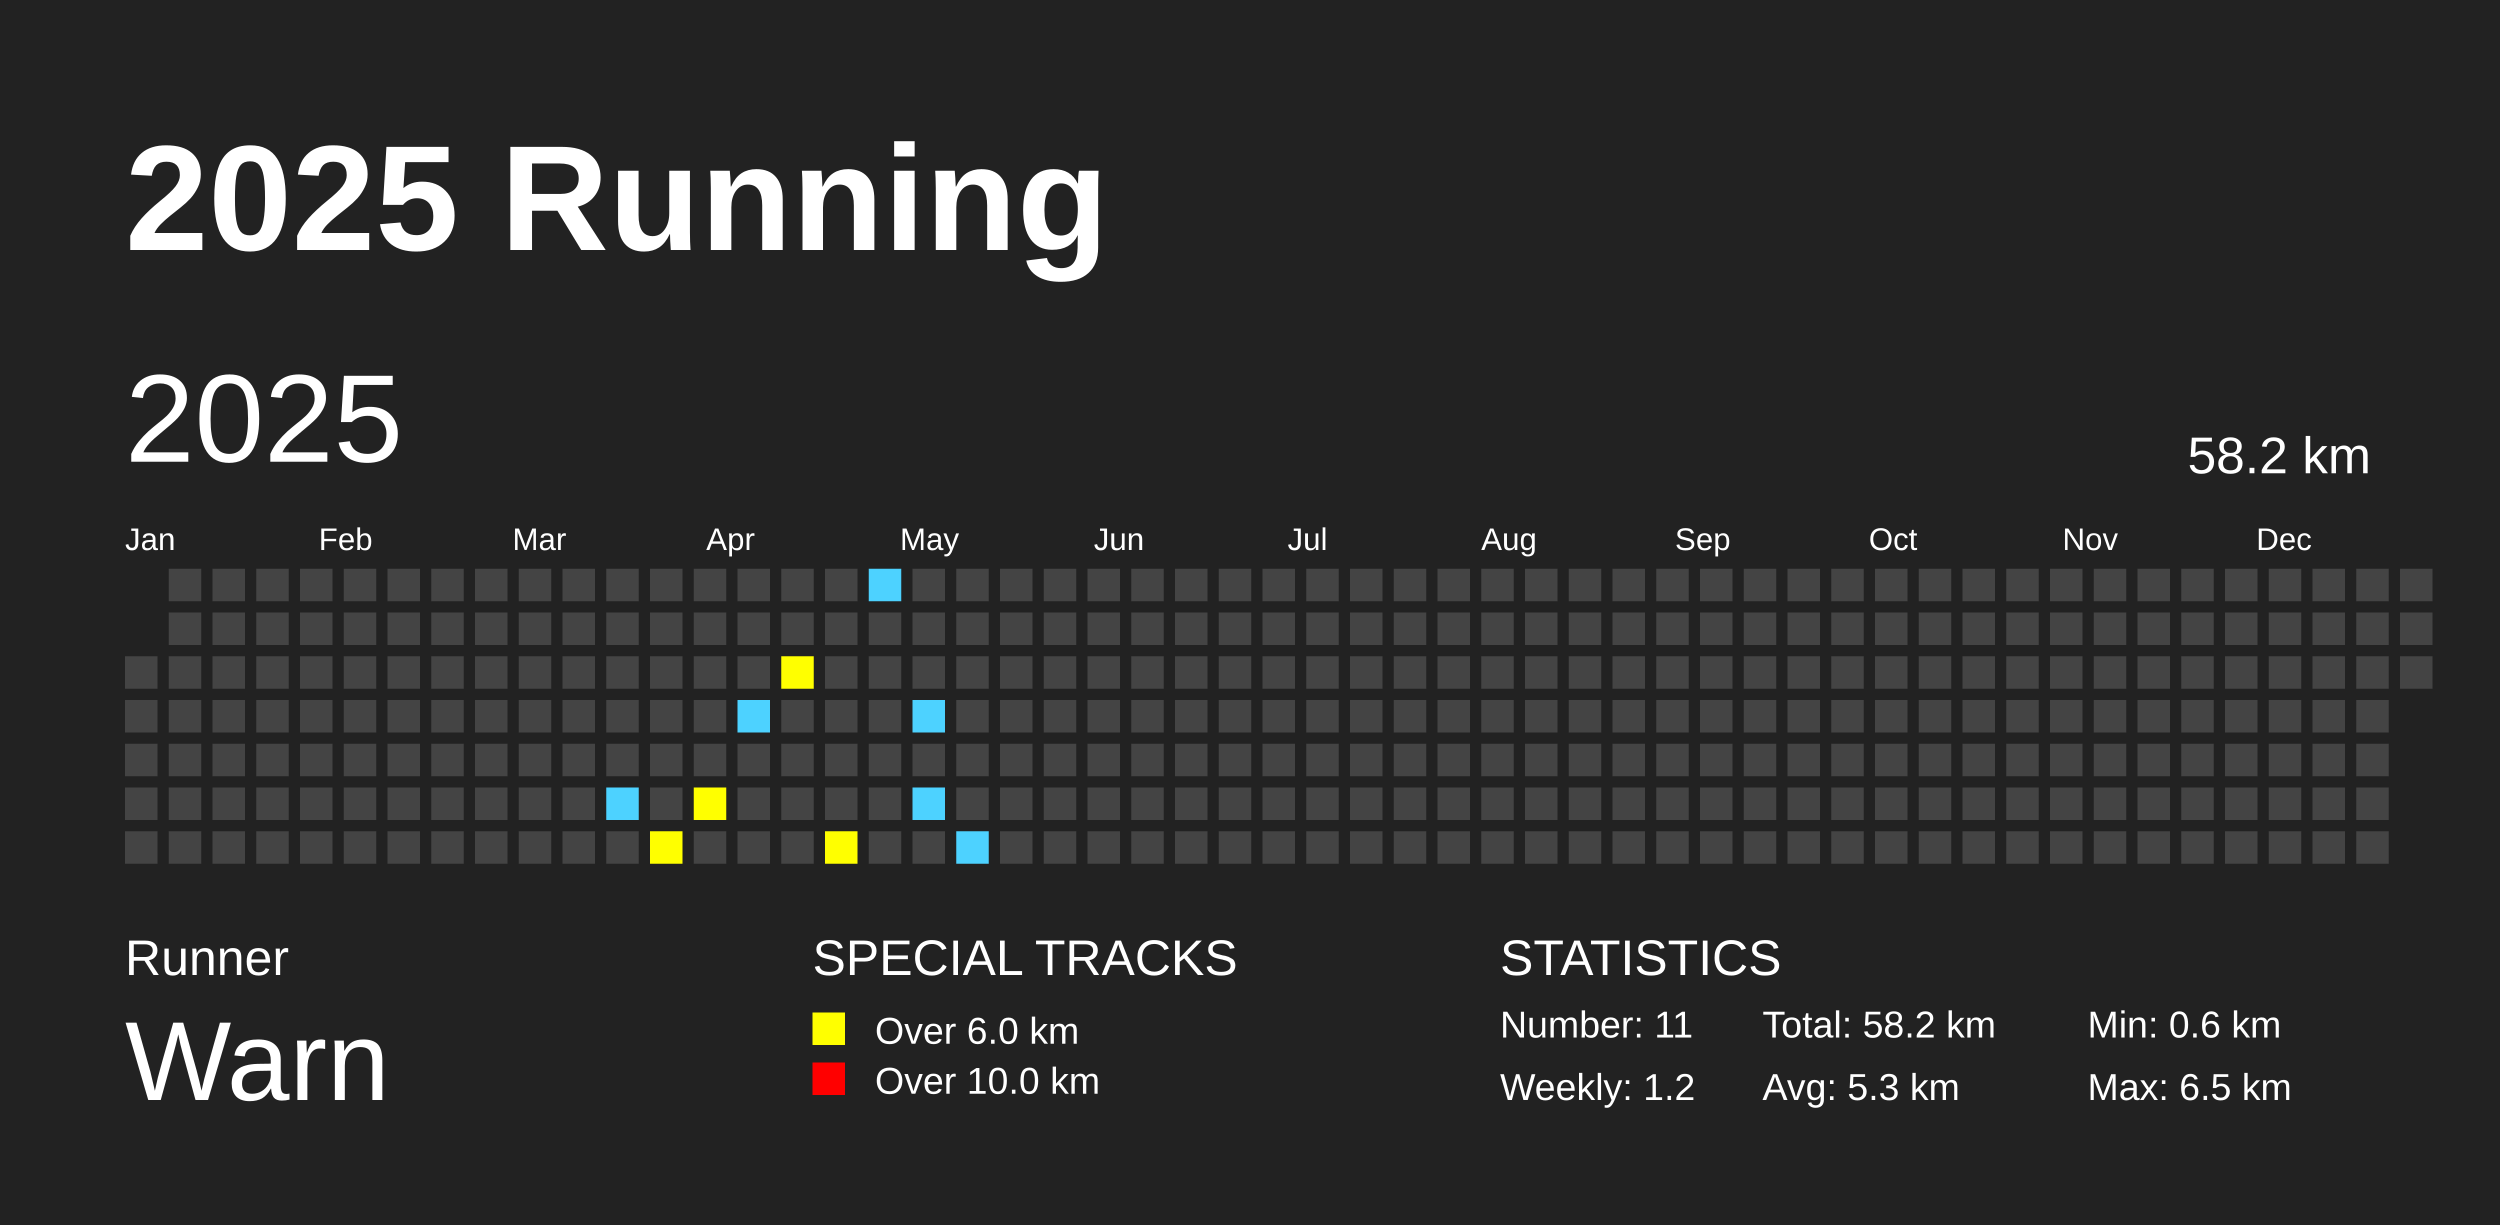
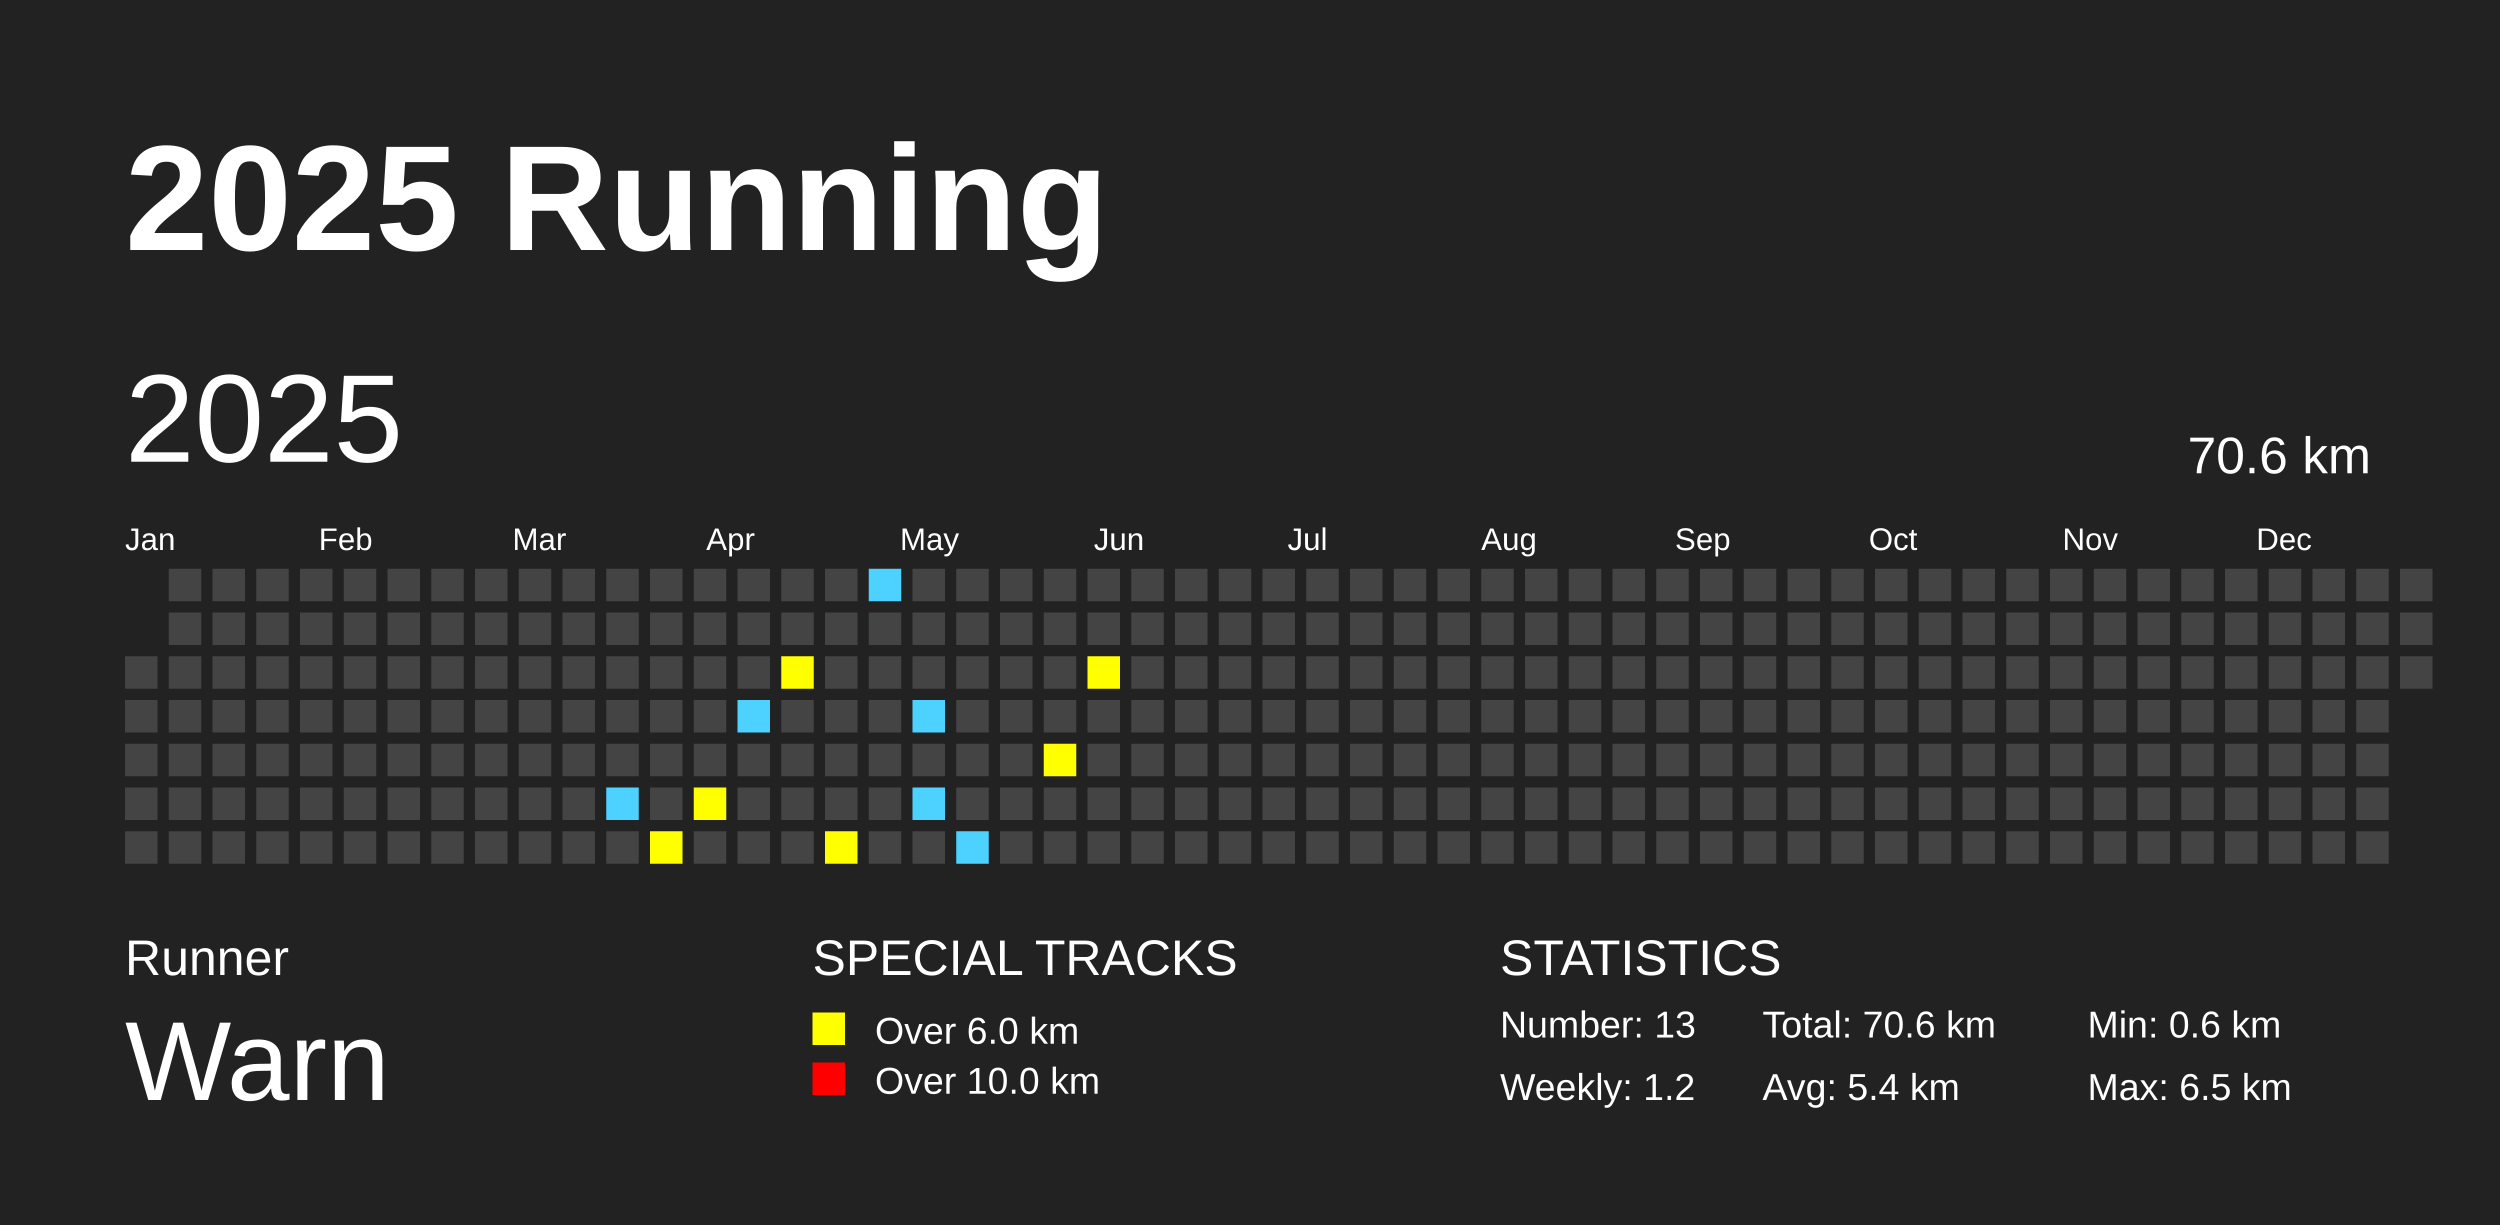
<svg xmlns="http://www.w3.org/2000/svg" baseProfile="full" height="98mm" version="1.1" viewBox="0,0,200,98" width="200mm">
  <defs />
  <rect fill="#222222" height="98" width="200" x="0" y="0" />
  <text fill="#FFFFFF" style="font-size:12px; font-family:Arial; font-weight:bold;" x="10" y="20">2025 Running</text>
  <text fill="#FFFFFF" style="font-size:4px; font-family:Arial" x="10" y="78">Runner</text>
  <text fill="#FFFFFF" style="font-size:9px; font-family:Arial" x="10" y="88">Warn</text>
  <text fill="#FFFFFF" style="font-size:4px; font-family:Arial" x="65" y="78">SPECIAL TRACKS</text>
  <rect fill="yellow" height="2.6" width="2.6" x="65" y="81" />
  <text fill="#FFFFFF" style="font-size:3px; font-family:Arial" x="70" y="83.5">Over 6.0 km</text>
  <rect fill="red" height="2.6" width="2.6" x="65" y="85" />
  <text fill="#FFFFFF" style="font-size:3px; font-family:Arial" x="70" y="87.5">Over 10.0 km</text>
  <text fill="#FFFFFF" style="font-size:4px; font-family:Arial" x="120" y="78">STATISTICS</text>
-   <text fill="#FFFFFF" style="font-size:3px; font-family:Arial" x="120" y="83">Number: 11</text>
+   <text fill="#FFFFFF" style="font-size:3px; font-family:Arial" x="120" y="83">Number: 13</text>
  <text fill="#FFFFFF" style="font-size:3px; font-family:Arial" x="120" y="88">Weekly: 1.2</text>
-   <text fill="#FFFFFF" style="font-size:3px; font-family:Arial" x="141" y="83">Total: 58.2 km</text>
-   <text fill="#FFFFFF" style="font-size:3px; font-family:Arial" x="141" y="88">Avg: 5.3 km</text>
+   <text fill="#FFFFFF" style="font-size:3px; font-family:Arial" x="141" y="83">Total: 70.6 km</text>
+   <text fill="#FFFFFF" style="font-size:3px; font-family:Arial" x="141" y="88">Avg: 5.4 km</text>
  <text fill="#FFFFFF" style="font-size:3px; font-family:Arial" x="167" y="83">Min: 0.6 km</text>
  <text fill="#FFFFFF" style="font-size:3px; font-family:Arial" x="167" y="88">Max: 6.5 km</text>
  <text dominant-baseline="hanging" fill="#FFFFFF" style="font-size:10.0px; font-family:Arial;" x="10" y="30">2025</text>
-   <text dominant-baseline="hanging" fill="#FFFFFF" style="font-size:4.125px; font-family:Arial;" x="175" y="35">58.2 km</text>
+   <text dominant-baseline="hanging" fill="#FFFFFF" style="font-size:4.125px; font-family:Arial;" x="175" y="35">70.6 km</text>
  <text fill="#FFFFFF" style="font-size:2.5px; font-family:Arial" x="10.0" y="44">Jan</text>
  <text fill="#FFFFFF" style="font-size:2.5px; font-family:Arial" x="25.5" y="44">Feb</text>
  <text fill="#FFFFFF" style="font-size:2.5px; font-family:Arial" x="41.0" y="44">Mar</text>
  <text fill="#FFFFFF" style="font-size:2.5px; font-family:Arial" x="56.5" y="44">Apr</text>
  <text fill="#FFFFFF" style="font-size:2.5px; font-family:Arial" x="72.0" y="44">May</text>
  <text fill="#FFFFFF" style="font-size:2.5px; font-family:Arial" x="87.5" y="44">Jun</text>
  <text fill="#FFFFFF" style="font-size:2.5px; font-family:Arial" x="103.0" y="44">Jul</text>
  <text fill="#FFFFFF" style="font-size:2.5px; font-family:Arial" x="118.5" y="44">Aug</text>
  <text fill="#FFFFFF" style="font-size:2.5px; font-family:Arial" x="134.0" y="44">Sep</text>
  <text fill="#FFFFFF" style="font-size:2.5px; font-family:Arial" x="149.5" y="44">Oct</text>
  <text fill="#FFFFFF" style="font-size:2.5px; font-family:Arial" x="165.0" y="44">Nov</text>
  <text fill="#FFFFFF" style="font-size:2.5px; font-family:Arial" x="180.5" y="44">Dec</text>
  <rect fill="#444444" height="2.6" width="2.6" x="10.0" y="52.5" />
  <rect fill="#444444" height="2.6" width="2.6" x="10.0" y="56.0" />
  <rect fill="#444444" height="2.6" width="2.6" x="10.0" y="59.5" />
  <rect fill="#444444" height="2.6" width="2.6" x="10.0" y="63.0" />
  <rect fill="#444444" height="2.6" width="2.6" x="10.0" y="66.5" />
  <rect fill="#444444" height="2.6" width="2.6" x="13.5" y="45.5" />
  <rect fill="#444444" height="2.6" width="2.6" x="13.5" y="49.0" />
  <rect fill="#444444" height="2.6" width="2.6" x="13.5" y="52.5" />
  <rect fill="#444444" height="2.6" width="2.6" x="13.5" y="56.0" />
  <rect fill="#444444" height="2.6" width="2.6" x="13.5" y="59.5" />
  <rect fill="#444444" height="2.6" width="2.6" x="13.5" y="63.0" />
  <rect fill="#444444" height="2.6" width="2.6" x="13.5" y="66.5" />
  <rect fill="#444444" height="2.6" width="2.6" x="17.0" y="45.5" />
  <rect fill="#444444" height="2.6" width="2.6" x="17.0" y="49.0" />
  <rect fill="#444444" height="2.6" width="2.6" x="17.0" y="52.5" />
  <rect fill="#444444" height="2.6" width="2.6" x="17.0" y="56.0" />
  <rect fill="#444444" height="2.6" width="2.6" x="17.0" y="59.5" />
  <rect fill="#444444" height="2.6" width="2.6" x="17.0" y="63.0" />
  <rect fill="#444444" height="2.6" width="2.6" x="17.0" y="66.5" />
  <rect fill="#444444" height="2.6" width="2.6" x="20.5" y="45.5" />
  <rect fill="#444444" height="2.6" width="2.6" x="20.5" y="49.0" />
  <rect fill="#444444" height="2.6" width="2.6" x="20.5" y="52.5" />
  <rect fill="#444444" height="2.6" width="2.6" x="20.5" y="56.0" />
  <rect fill="#444444" height="2.6" width="2.6" x="20.5" y="59.5" />
  <rect fill="#444444" height="2.6" width="2.6" x="20.5" y="63.0" />
  <rect fill="#444444" height="2.6" width="2.6" x="20.5" y="66.5" />
  <rect fill="#444444" height="2.6" width="2.6" x="24.0" y="45.5" />
  <rect fill="#444444" height="2.6" width="2.6" x="24.0" y="49.0" />
  <rect fill="#444444" height="2.6" width="2.6" x="24.0" y="52.5" />
  <rect fill="#444444" height="2.6" width="2.6" x="24.0" y="56.0" />
  <rect fill="#444444" height="2.6" width="2.6" x="24.0" y="59.5" />
  <rect fill="#444444" height="2.6" width="2.6" x="24.0" y="63.0" />
  <rect fill="#444444" height="2.6" width="2.6" x="24.0" y="66.5" />
  <rect fill="#444444" height="2.6" width="2.6" x="27.5" y="45.5" />
  <rect fill="#444444" height="2.6" width="2.6" x="27.5" y="49.0" />
  <rect fill="#444444" height="2.6" width="2.6" x="27.5" y="52.5" />
  <rect fill="#444444" height="2.6" width="2.6" x="27.5" y="56.0" />
  <rect fill="#444444" height="2.6" width="2.6" x="27.5" y="59.5" />
  <rect fill="#444444" height="2.6" width="2.6" x="27.5" y="63.0" />
  <rect fill="#444444" height="2.6" width="2.6" x="27.5" y="66.5" />
  <rect fill="#444444" height="2.6" width="2.6" x="31.0" y="45.5" />
  <rect fill="#444444" height="2.6" width="2.6" x="31.0" y="49.0" />
  <rect fill="#444444" height="2.6" width="2.6" x="31.0" y="52.5" />
  <rect fill="#444444" height="2.6" width="2.6" x="31.0" y="56.0" />
  <rect fill="#444444" height="2.6" width="2.6" x="31.0" y="59.5" />
  <rect fill="#444444" height="2.6" width="2.6" x="31.0" y="63.0" />
  <rect fill="#444444" height="2.6" width="2.6" x="31.0" y="66.5" />
  <rect fill="#444444" height="2.6" width="2.6" x="34.5" y="45.5" />
  <rect fill="#444444" height="2.6" width="2.6" x="34.5" y="49.0" />
  <rect fill="#444444" height="2.6" width="2.6" x="34.5" y="52.5" />
  <rect fill="#444444" height="2.6" width="2.6" x="34.5" y="56.0" />
  <rect fill="#444444" height="2.6" width="2.6" x="34.5" y="59.5" />
  <rect fill="#444444" height="2.6" width="2.6" x="34.5" y="63.0" />
  <rect fill="#444444" height="2.6" width="2.6" x="34.5" y="66.5" />
  <rect fill="#444444" height="2.6" width="2.6" x="38.0" y="45.5" />
  <rect fill="#444444" height="2.6" width="2.6" x="38.0" y="49.0" />
  <rect fill="#444444" height="2.6" width="2.6" x="38.0" y="52.5" />
  <rect fill="#444444" height="2.6" width="2.6" x="38.0" y="56.0" />
  <rect fill="#444444" height="2.6" width="2.6" x="38.0" y="59.5" />
  <rect fill="#444444" height="2.6" width="2.6" x="38.0" y="63.0" />
  <rect fill="#444444" height="2.6" width="2.6" x="38.0" y="66.5" />
  <rect fill="#444444" height="2.6" width="2.6" x="41.5" y="45.5" />
  <rect fill="#444444" height="2.6" width="2.6" x="41.5" y="49.0" />
  <rect fill="#444444" height="2.6" width="2.6" x="41.5" y="52.5" />
  <rect fill="#444444" height="2.6" width="2.6" x="41.5" y="56.0" />
  <rect fill="#444444" height="2.6" width="2.6" x="41.5" y="59.5" />
  <rect fill="#444444" height="2.6" width="2.6" x="41.5" y="63.0" />
  <rect fill="#444444" height="2.6" width="2.6" x="41.5" y="66.5" />
  <rect fill="#444444" height="2.6" width="2.6" x="45.0" y="45.5" />
  <rect fill="#444444" height="2.6" width="2.6" x="45.0" y="49.0" />
  <rect fill="#444444" height="2.6" width="2.6" x="45.0" y="52.5" />
  <rect fill="#444444" height="2.6" width="2.6" x="45.0" y="56.0" />
  <rect fill="#444444" height="2.6" width="2.6" x="45.0" y="59.5" />
  <rect fill="#444444" height="2.6" width="2.6" x="45.0" y="63.0" />
  <rect fill="#444444" height="2.6" width="2.6" x="45.0" y="66.5" />
  <rect fill="#444444" height="2.6" width="2.6" x="48.5" y="45.5" />
  <rect fill="#444444" height="2.6" width="2.6" x="48.5" y="49.0" />
  <rect fill="#444444" height="2.6" width="2.6" x="48.5" y="52.5" />
  <rect fill="#444444" height="2.6" width="2.6" x="48.5" y="56.0" />
  <rect fill="#444444" height="2.6" width="2.6" x="48.5" y="59.5" />
  <rect fill="#4DD2FF" height="2.6" width="2.6" x="48.5" y="63.0" />
  <rect fill="#444444" height="2.6" width="2.6" x="48.5" y="66.5" />
  <rect fill="#444444" height="2.6" width="2.6" x="52.0" y="45.5" />
  <rect fill="#444444" height="2.6" width="2.6" x="52.0" y="49.0" />
  <rect fill="#444444" height="2.6" width="2.6" x="52.0" y="52.5" />
  <rect fill="#444444" height="2.6" width="2.6" x="52.0" y="56.0" />
  <rect fill="#444444" height="2.6" width="2.6" x="52.0" y="59.5" />
  <rect fill="#444444" height="2.6" width="2.6" x="52.0" y="63.0" />
  <rect fill="yellow" height="2.6" width="2.6" x="52.0" y="66.5" />
  <rect fill="#444444" height="2.6" width="2.6" x="55.5" y="45.5" />
  <rect fill="#444444" height="2.6" width="2.6" x="55.5" y="49.0" />
  <rect fill="#444444" height="2.6" width="2.6" x="55.5" y="52.5" />
  <rect fill="#444444" height="2.6" width="2.6" x="55.5" y="56.0" />
  <rect fill="#444444" height="2.6" width="2.6" x="55.5" y="59.5" />
  <rect fill="yellow" height="2.6" width="2.6" x="55.5" y="63.0" />
  <rect fill="#444444" height="2.6" width="2.6" x="55.5" y="66.5" />
  <rect fill="#444444" height="2.6" width="2.6" x="59.0" y="45.5" />
  <rect fill="#444444" height="2.6" width="2.6" x="59.0" y="49.0" />
  <rect fill="#444444" height="2.6" width="2.6" x="59.0" y="52.5" />
  <rect fill="#4DD2FF" height="2.6" width="2.6" x="59.0" y="56.0" />
  <rect fill="#444444" height="2.6" width="2.6" x="59.0" y="59.5" />
  <rect fill="#444444" height="2.6" width="2.6" x="59.0" y="63.0" />
  <rect fill="#444444" height="2.6" width="2.6" x="59.0" y="66.5" />
  <rect fill="#444444" height="2.6" width="2.6" x="62.5" y="45.5" />
  <rect fill="#444444" height="2.6" width="2.6" x="62.5" y="49.0" />
  <rect fill="yellow" height="2.6" width="2.6" x="62.5" y="52.5" />
  <rect fill="#444444" height="2.6" width="2.6" x="62.5" y="56.0" />
  <rect fill="#444444" height="2.6" width="2.6" x="62.5" y="59.5" />
  <rect fill="#444444" height="2.6" width="2.6" x="62.5" y="63.0" />
  <rect fill="#444444" height="2.6" width="2.6" x="62.5" y="66.5" />
  <rect fill="#444444" height="2.6" width="2.6" x="66.0" y="45.5" />
  <rect fill="#444444" height="2.6" width="2.6" x="66.0" y="49.0" />
  <rect fill="#444444" height="2.6" width="2.6" x="66.0" y="52.5" />
  <rect fill="#444444" height="2.6" width="2.6" x="66.0" y="56.0" />
  <rect fill="#444444" height="2.6" width="2.6" x="66.0" y="59.5" />
  <rect fill="#444444" height="2.6" width="2.6" x="66.0" y="63.0" />
  <rect fill="yellow" height="2.6" width="2.6" x="66.0" y="66.5" />
  <rect fill="#4DD2FF" height="2.6" width="2.6" x="69.5" y="45.5" />
  <rect fill="#444444" height="2.6" width="2.6" x="69.5" y="49.0" />
  <rect fill="#444444" height="2.6" width="2.6" x="69.5" y="52.5" />
  <rect fill="#444444" height="2.6" width="2.6" x="69.5" y="56.0" />
  <rect fill="#444444" height="2.6" width="2.6" x="69.5" y="59.5" />
  <rect fill="#444444" height="2.6" width="2.6" x="69.5" y="63.0" />
  <rect fill="#444444" height="2.6" width="2.6" x="69.5" y="66.5" />
  <rect fill="#444444" height="2.6" width="2.6" x="73.0" y="45.5" />
  <rect fill="#444444" height="2.6" width="2.6" x="73.0" y="49.0" />
  <rect fill="#444444" height="2.6" width="2.6" x="73.0" y="52.5" />
  <rect fill="#4DD2FF" height="2.6" width="2.6" x="73.0" y="56.0" />
  <rect fill="#444444" height="2.6" width="2.6" x="73.0" y="59.5" />
  <rect fill="#4DD2FF" height="2.6" width="2.6" x="73.0" y="63.0" />
  <rect fill="#444444" height="2.6" width="2.6" x="73.0" y="66.5" />
  <rect fill="#444444" height="2.6" width="2.6" x="76.5" y="45.5" />
  <rect fill="#444444" height="2.6" width="2.6" x="76.5" y="49.0" />
  <rect fill="#444444" height="2.6" width="2.6" x="76.5" y="52.5" />
  <rect fill="#444444" height="2.6" width="2.6" x="76.5" y="56.0" />
  <rect fill="#444444" height="2.6" width="2.6" x="76.5" y="59.5" />
  <rect fill="#444444" height="2.6" width="2.6" x="76.5" y="63.0" />
  <rect fill="#4DD2FF" height="2.6" width="2.6" x="76.5" y="66.5" />
  <rect fill="#444444" height="2.6" width="2.6" x="80.0" y="45.5" />
  <rect fill="#444444" height="2.6" width="2.6" x="80.0" y="49.0" />
  <rect fill="#444444" height="2.6" width="2.6" x="80.0" y="52.5" />
  <rect fill="#444444" height="2.6" width="2.6" x="80.0" y="56.0" />
  <rect fill="#444444" height="2.6" width="2.6" x="80.0" y="59.5" />
  <rect fill="#444444" height="2.6" width="2.6" x="80.0" y="63.0" />
  <rect fill="#444444" height="2.6" width="2.6" x="80.0" y="66.5" />
  <rect fill="#444444" height="2.6" width="2.6" x="83.5" y="45.5" />
  <rect fill="#444444" height="2.6" width="2.6" x="83.5" y="49.0" />
  <rect fill="#444444" height="2.6" width="2.6" x="83.5" y="52.5" />
  <rect fill="#444444" height="2.6" width="2.6" x="83.5" y="56.0" />
-   <rect fill="#444444" height="2.6" width="2.6" x="83.5" y="59.5" />
+   <rect fill="yellow" height="2.6" width="2.6" x="83.5" y="59.5" />
  <rect fill="#444444" height="2.6" width="2.6" x="83.5" y="63.0" />
  <rect fill="#444444" height="2.6" width="2.6" x="83.5" y="66.5" />
  <rect fill="#444444" height="2.6" width="2.6" x="87.0" y="45.5" />
  <rect fill="#444444" height="2.6" width="2.6" x="87.0" y="49.0" />
-   <rect fill="#444444" height="2.6" width="2.6" x="87.0" y="52.5" />
+   <rect fill="yellow" height="2.6" width="2.6" x="87.0" y="52.5" />
  <rect fill="#444444" height="2.6" width="2.6" x="87.0" y="56.0" />
  <rect fill="#444444" height="2.6" width="2.6" x="87.0" y="59.5" />
  <rect fill="#444444" height="2.6" width="2.6" x="87.0" y="63.0" />
  <rect fill="#444444" height="2.6" width="2.6" x="87.0" y="66.5" />
  <rect fill="#444444" height="2.6" width="2.6" x="90.5" y="45.5" />
  <rect fill="#444444" height="2.6" width="2.6" x="90.5" y="49.0" />
  <rect fill="#444444" height="2.6" width="2.6" x="90.5" y="52.5" />
  <rect fill="#444444" height="2.6" width="2.6" x="90.5" y="56.0" />
  <rect fill="#444444" height="2.6" width="2.6" x="90.5" y="59.5" />
  <rect fill="#444444" height="2.6" width="2.6" x="90.5" y="63.0" />
  <rect fill="#444444" height="2.6" width="2.6" x="90.5" y="66.5" />
  <rect fill="#444444" height="2.6" width="2.6" x="94.0" y="45.5" />
  <rect fill="#444444" height="2.6" width="2.6" x="94.0" y="49.0" />
  <rect fill="#444444" height="2.6" width="2.6" x="94.0" y="52.5" />
  <rect fill="#444444" height="2.6" width="2.6" x="94.0" y="56.0" />
  <rect fill="#444444" height="2.6" width="2.6" x="94.0" y="59.5" />
  <rect fill="#444444" height="2.6" width="2.6" x="94.0" y="63.0" />
  <rect fill="#444444" height="2.6" width="2.6" x="94.0" y="66.5" />
  <rect fill="#444444" height="2.6" width="2.6" x="97.5" y="45.5" />
  <rect fill="#444444" height="2.6" width="2.6" x="97.5" y="49.0" />
  <rect fill="#444444" height="2.6" width="2.6" x="97.5" y="52.5" />
  <rect fill="#444444" height="2.6" width="2.6" x="97.5" y="56.0" />
  <rect fill="#444444" height="2.6" width="2.6" x="97.5" y="59.5" />
  <rect fill="#444444" height="2.6" width="2.6" x="97.5" y="63.0" />
  <rect fill="#444444" height="2.6" width="2.6" x="97.5" y="66.5" />
  <rect fill="#444444" height="2.6" width="2.6" x="101.0" y="45.5" />
  <rect fill="#444444" height="2.6" width="2.6" x="101.0" y="49.0" />
  <rect fill="#444444" height="2.6" width="2.6" x="101.0" y="52.5" />
  <rect fill="#444444" height="2.6" width="2.6" x="101.0" y="56.0" />
  <rect fill="#444444" height="2.6" width="2.6" x="101.0" y="59.5" />
  <rect fill="#444444" height="2.6" width="2.6" x="101.0" y="63.0" />
  <rect fill="#444444" height="2.6" width="2.6" x="101.0" y="66.5" />
  <rect fill="#444444" height="2.6" width="2.6" x="104.5" y="45.5" />
  <rect fill="#444444" height="2.6" width="2.6" x="104.5" y="49.0" />
  <rect fill="#444444" height="2.6" width="2.6" x="104.5" y="52.5" />
  <rect fill="#444444" height="2.6" width="2.6" x="104.5" y="56.0" />
  <rect fill="#444444" height="2.6" width="2.6" x="104.5" y="59.5" />
  <rect fill="#444444" height="2.6" width="2.6" x="104.5" y="63.0" />
  <rect fill="#444444" height="2.6" width="2.6" x="104.5" y="66.5" />
  <rect fill="#444444" height="2.6" width="2.6" x="108.0" y="45.5" />
  <rect fill="#444444" height="2.6" width="2.6" x="108.0" y="49.0" />
  <rect fill="#444444" height="2.6" width="2.6" x="108.0" y="52.5" />
  <rect fill="#444444" height="2.6" width="2.6" x="108.0" y="56.0" />
  <rect fill="#444444" height="2.6" width="2.6" x="108.0" y="59.5" />
  <rect fill="#444444" height="2.6" width="2.6" x="108.0" y="63.0" />
  <rect fill="#444444" height="2.6" width="2.6" x="108.0" y="66.5" />
  <rect fill="#444444" height="2.6" width="2.6" x="111.5" y="45.5" />
  <rect fill="#444444" height="2.6" width="2.6" x="111.5" y="49.0" />
  <rect fill="#444444" height="2.6" width="2.6" x="111.5" y="52.5" />
  <rect fill="#444444" height="2.6" width="2.6" x="111.5" y="56.0" />
  <rect fill="#444444" height="2.6" width="2.6" x="111.5" y="59.5" />
  <rect fill="#444444" height="2.6" width="2.6" x="111.5" y="63.0" />
  <rect fill="#444444" height="2.6" width="2.6" x="111.5" y="66.5" />
  <rect fill="#444444" height="2.6" width="2.6" x="115.0" y="45.5" />
  <rect fill="#444444" height="2.6" width="2.6" x="115.0" y="49.0" />
  <rect fill="#444444" height="2.6" width="2.6" x="115.0" y="52.5" />
  <rect fill="#444444" height="2.6" width="2.6" x="115.0" y="56.0" />
  <rect fill="#444444" height="2.6" width="2.6" x="115.0" y="59.5" />
  <rect fill="#444444" height="2.6" width="2.6" x="115.0" y="63.0" />
  <rect fill="#444444" height="2.6" width="2.6" x="115.0" y="66.5" />
  <rect fill="#444444" height="2.6" width="2.6" x="118.5" y="45.5" />
  <rect fill="#444444" height="2.6" width="2.6" x="118.5" y="49.0" />
  <rect fill="#444444" height="2.6" width="2.6" x="118.5" y="52.5" />
  <rect fill="#444444" height="2.6" width="2.6" x="118.5" y="56.0" />
  <rect fill="#444444" height="2.6" width="2.6" x="118.5" y="59.5" />
  <rect fill="#444444" height="2.6" width="2.6" x="118.5" y="63.0" />
  <rect fill="#444444" height="2.6" width="2.6" x="118.5" y="66.5" />
  <rect fill="#444444" height="2.6" width="2.6" x="122.0" y="45.5" />
  <rect fill="#444444" height="2.6" width="2.6" x="122.0" y="49.0" />
  <rect fill="#444444" height="2.6" width="2.6" x="122.0" y="52.5" />
  <rect fill="#444444" height="2.6" width="2.6" x="122.0" y="56.0" />
  <rect fill="#444444" height="2.6" width="2.6" x="122.0" y="59.5" />
  <rect fill="#444444" height="2.6" width="2.6" x="122.0" y="63.0" />
  <rect fill="#444444" height="2.6" width="2.6" x="122.0" y="66.5" />
  <rect fill="#444444" height="2.6" width="2.6" x="125.5" y="45.5" />
  <rect fill="#444444" height="2.6" width="2.6" x="125.5" y="49.0" />
  <rect fill="#444444" height="2.6" width="2.6" x="125.5" y="52.5" />
  <rect fill="#444444" height="2.6" width="2.6" x="125.5" y="56.0" />
  <rect fill="#444444" height="2.6" width="2.6" x="125.5" y="59.5" />
  <rect fill="#444444" height="2.6" width="2.6" x="125.5" y="63.0" />
  <rect fill="#444444" height="2.6" width="2.6" x="125.5" y="66.5" />
  <rect fill="#444444" height="2.6" width="2.6" x="129.0" y="45.5" />
  <rect fill="#444444" height="2.6" width="2.6" x="129.0" y="49.0" />
  <rect fill="#444444" height="2.6" width="2.6" x="129.0" y="52.5" />
  <rect fill="#444444" height="2.6" width="2.6" x="129.0" y="56.0" />
  <rect fill="#444444" height="2.6" width="2.6" x="129.0" y="59.5" />
  <rect fill="#444444" height="2.6" width="2.6" x="129.0" y="63.0" />
  <rect fill="#444444" height="2.6" width="2.6" x="129.0" y="66.5" />
  <rect fill="#444444" height="2.6" width="2.6" x="132.5" y="45.5" />
  <rect fill="#444444" height="2.6" width="2.6" x="132.5" y="49.0" />
  <rect fill="#444444" height="2.6" width="2.6" x="132.5" y="52.5" />
  <rect fill="#444444" height="2.6" width="2.6" x="132.5" y="56.0" />
  <rect fill="#444444" height="2.6" width="2.6" x="132.5" y="59.5" />
  <rect fill="#444444" height="2.6" width="2.6" x="132.5" y="63.0" />
  <rect fill="#444444" height="2.6" width="2.6" x="132.5" y="66.5" />
  <rect fill="#444444" height="2.6" width="2.6" x="136.0" y="45.5" />
  <rect fill="#444444" height="2.6" width="2.6" x="136.0" y="49.0" />
  <rect fill="#444444" height="2.6" width="2.6" x="136.0" y="52.5" />
  <rect fill="#444444" height="2.6" width="2.6" x="136.0" y="56.0" />
  <rect fill="#444444" height="2.6" width="2.6" x="136.0" y="59.5" />
  <rect fill="#444444" height="2.6" width="2.6" x="136.0" y="63.0" />
  <rect fill="#444444" height="2.6" width="2.6" x="136.0" y="66.5" />
  <rect fill="#444444" height="2.6" width="2.6" x="139.5" y="45.5" />
  <rect fill="#444444" height="2.6" width="2.6" x="139.5" y="49.0" />
  <rect fill="#444444" height="2.6" width="2.6" x="139.5" y="52.5" />
  <rect fill="#444444" height="2.6" width="2.6" x="139.5" y="56.0" />
  <rect fill="#444444" height="2.6" width="2.6" x="139.5" y="59.5" />
  <rect fill="#444444" height="2.6" width="2.6" x="139.5" y="63.0" />
  <rect fill="#444444" height="2.6" width="2.6" x="139.5" y="66.5" />
  <rect fill="#444444" height="2.6" width="2.6" x="143.0" y="45.5" />
  <rect fill="#444444" height="2.6" width="2.6" x="143.0" y="49.0" />
  <rect fill="#444444" height="2.6" width="2.6" x="143.0" y="52.5" />
  <rect fill="#444444" height="2.6" width="2.6" x="143.0" y="56.0" />
  <rect fill="#444444" height="2.6" width="2.6" x="143.0" y="59.5" />
  <rect fill="#444444" height="2.6" width="2.6" x="143.0" y="63.0" />
  <rect fill="#444444" height="2.6" width="2.6" x="143.0" y="66.5" />
  <rect fill="#444444" height="2.6" width="2.6" x="146.5" y="45.5" />
  <rect fill="#444444" height="2.6" width="2.6" x="146.5" y="49.0" />
  <rect fill="#444444" height="2.6" width="2.6" x="146.5" y="52.5" />
  <rect fill="#444444" height="2.6" width="2.6" x="146.5" y="56.0" />
  <rect fill="#444444" height="2.6" width="2.6" x="146.5" y="59.5" />
  <rect fill="#444444" height="2.6" width="2.6" x="146.5" y="63.0" />
  <rect fill="#444444" height="2.6" width="2.6" x="146.5" y="66.5" />
  <rect fill="#444444" height="2.6" width="2.6" x="150.0" y="45.5" />
  <rect fill="#444444" height="2.6" width="2.6" x="150.0" y="49.0" />
  <rect fill="#444444" height="2.6" width="2.6" x="150.0" y="52.5" />
  <rect fill="#444444" height="2.6" width="2.6" x="150.0" y="56.0" />
  <rect fill="#444444" height="2.6" width="2.6" x="150.0" y="59.5" />
  <rect fill="#444444" height="2.6" width="2.6" x="150.0" y="63.0" />
  <rect fill="#444444" height="2.6" width="2.6" x="150.0" y="66.5" />
  <rect fill="#444444" height="2.6" width="2.6" x="153.5" y="45.5" />
  <rect fill="#444444" height="2.6" width="2.6" x="153.5" y="49.0" />
  <rect fill="#444444" height="2.6" width="2.6" x="153.5" y="52.5" />
  <rect fill="#444444" height="2.6" width="2.6" x="153.5" y="56.0" />
  <rect fill="#444444" height="2.6" width="2.6" x="153.5" y="59.5" />
  <rect fill="#444444" height="2.6" width="2.6" x="153.5" y="63.0" />
  <rect fill="#444444" height="2.6" width="2.6" x="153.5" y="66.5" />
  <rect fill="#444444" height="2.6" width="2.6" x="157.0" y="45.5" />
  <rect fill="#444444" height="2.6" width="2.6" x="157.0" y="49.0" />
  <rect fill="#444444" height="2.6" width="2.6" x="157.0" y="52.5" />
  <rect fill="#444444" height="2.6" width="2.6" x="157.0" y="56.0" />
  <rect fill="#444444" height="2.6" width="2.6" x="157.0" y="59.5" />
  <rect fill="#444444" height="2.6" width="2.6" x="157.0" y="63.0" />
  <rect fill="#444444" height="2.6" width="2.6" x="157.0" y="66.5" />
  <rect fill="#444444" height="2.6" width="2.6" x="160.5" y="45.5" />
  <rect fill="#444444" height="2.6" width="2.6" x="160.5" y="49.0" />
  <rect fill="#444444" height="2.6" width="2.6" x="160.5" y="52.5" />
  <rect fill="#444444" height="2.6" width="2.6" x="160.5" y="56.0" />
  <rect fill="#444444" height="2.6" width="2.6" x="160.5" y="59.5" />
  <rect fill="#444444" height="2.6" width="2.6" x="160.5" y="63.0" />
  <rect fill="#444444" height="2.6" width="2.6" x="160.5" y="66.5" />
  <rect fill="#444444" height="2.6" width="2.6" x="164.0" y="45.5" />
  <rect fill="#444444" height="2.6" width="2.6" x="164.0" y="49.0" />
  <rect fill="#444444" height="2.6" width="2.6" x="164.0" y="52.5" />
  <rect fill="#444444" height="2.6" width="2.6" x="164.0" y="56.0" />
  <rect fill="#444444" height="2.6" width="2.6" x="164.0" y="59.5" />
  <rect fill="#444444" height="2.6" width="2.6" x="164.0" y="63.0" />
  <rect fill="#444444" height="2.6" width="2.6" x="164.0" y="66.5" />
  <rect fill="#444444" height="2.6" width="2.6" x="167.5" y="45.5" />
  <rect fill="#444444" height="2.6" width="2.6" x="167.5" y="49.0" />
  <rect fill="#444444" height="2.6" width="2.6" x="167.5" y="52.5" />
  <rect fill="#444444" height="2.6" width="2.6" x="167.5" y="56.0" />
  <rect fill="#444444" height="2.6" width="2.6" x="167.5" y="59.5" />
  <rect fill="#444444" height="2.6" width="2.6" x="167.5" y="63.0" />
  <rect fill="#444444" height="2.6" width="2.6" x="167.5" y="66.5" />
  <rect fill="#444444" height="2.6" width="2.6" x="171.0" y="45.5" />
  <rect fill="#444444" height="2.6" width="2.6" x="171.0" y="49.0" />
  <rect fill="#444444" height="2.6" width="2.6" x="171.0" y="52.5" />
  <rect fill="#444444" height="2.6" width="2.6" x="171.0" y="56.0" />
  <rect fill="#444444" height="2.6" width="2.6" x="171.0" y="59.5" />
  <rect fill="#444444" height="2.6" width="2.6" x="171.0" y="63.0" />
  <rect fill="#444444" height="2.6" width="2.6" x="171.0" y="66.5" />
  <rect fill="#444444" height="2.6" width="2.6" x="174.5" y="45.5" />
  <rect fill="#444444" height="2.6" width="2.6" x="174.5" y="49.0" />
  <rect fill="#444444" height="2.6" width="2.6" x="174.5" y="52.5" />
  <rect fill="#444444" height="2.6" width="2.6" x="174.5" y="56.0" />
  <rect fill="#444444" height="2.6" width="2.6" x="174.5" y="59.5" />
  <rect fill="#444444" height="2.6" width="2.6" x="174.5" y="63.0" />
  <rect fill="#444444" height="2.6" width="2.6" x="174.5" y="66.5" />
  <rect fill="#444444" height="2.6" width="2.6" x="178.0" y="45.5" />
  <rect fill="#444444" height="2.6" width="2.6" x="178.0" y="49.0" />
  <rect fill="#444444" height="2.6" width="2.6" x="178.0" y="52.5" />
  <rect fill="#444444" height="2.6" width="2.6" x="178.0" y="56.0" />
  <rect fill="#444444" height="2.6" width="2.6" x="178.0" y="59.5" />
  <rect fill="#444444" height="2.6" width="2.6" x="178.0" y="63.0" />
  <rect fill="#444444" height="2.6" width="2.6" x="178.0" y="66.5" />
  <rect fill="#444444" height="2.6" width="2.6" x="181.5" y="45.5" />
  <rect fill="#444444" height="2.6" width="2.6" x="181.5" y="49.0" />
  <rect fill="#444444" height="2.6" width="2.6" x="181.5" y="52.5" />
  <rect fill="#444444" height="2.6" width="2.6" x="181.5" y="56.0" />
  <rect fill="#444444" height="2.6" width="2.6" x="181.5" y="59.5" />
  <rect fill="#444444" height="2.6" width="2.6" x="181.5" y="63.0" />
  <rect fill="#444444" height="2.6" width="2.6" x="181.5" y="66.5" />
  <rect fill="#444444" height="2.6" width="2.6" x="185.0" y="45.5" />
  <rect fill="#444444" height="2.6" width="2.6" x="185.0" y="49.0" />
  <rect fill="#444444" height="2.6" width="2.6" x="185.0" y="52.5" />
  <rect fill="#444444" height="2.6" width="2.6" x="185.0" y="56.0" />
  <rect fill="#444444" height="2.6" width="2.6" x="185.0" y="59.5" />
  <rect fill="#444444" height="2.6" width="2.6" x="185.0" y="63.0" />
  <rect fill="#444444" height="2.6" width="2.6" x="185.0" y="66.5" />
  <rect fill="#444444" height="2.6" width="2.6" x="188.5" y="45.5" />
  <rect fill="#444444" height="2.6" width="2.6" x="188.5" y="49.0" />
  <rect fill="#444444" height="2.6" width="2.6" x="188.5" y="52.5" />
  <rect fill="#444444" height="2.6" width="2.6" x="188.5" y="56.0" />
  <rect fill="#444444" height="2.6" width="2.6" x="188.5" y="59.5" />
  <rect fill="#444444" height="2.6" width="2.6" x="188.5" y="63.0" />
  <rect fill="#444444" height="2.6" width="2.6" x="188.5" y="66.5" />
  <rect fill="#444444" height="2.6" width="2.6" x="192.0" y="45.5" />
  <rect fill="#444444" height="2.6" width="2.6" x="192.0" y="49.0" />
  <rect fill="#444444" height="2.6" width="2.6" x="192.0" y="52.5" />
</svg>
